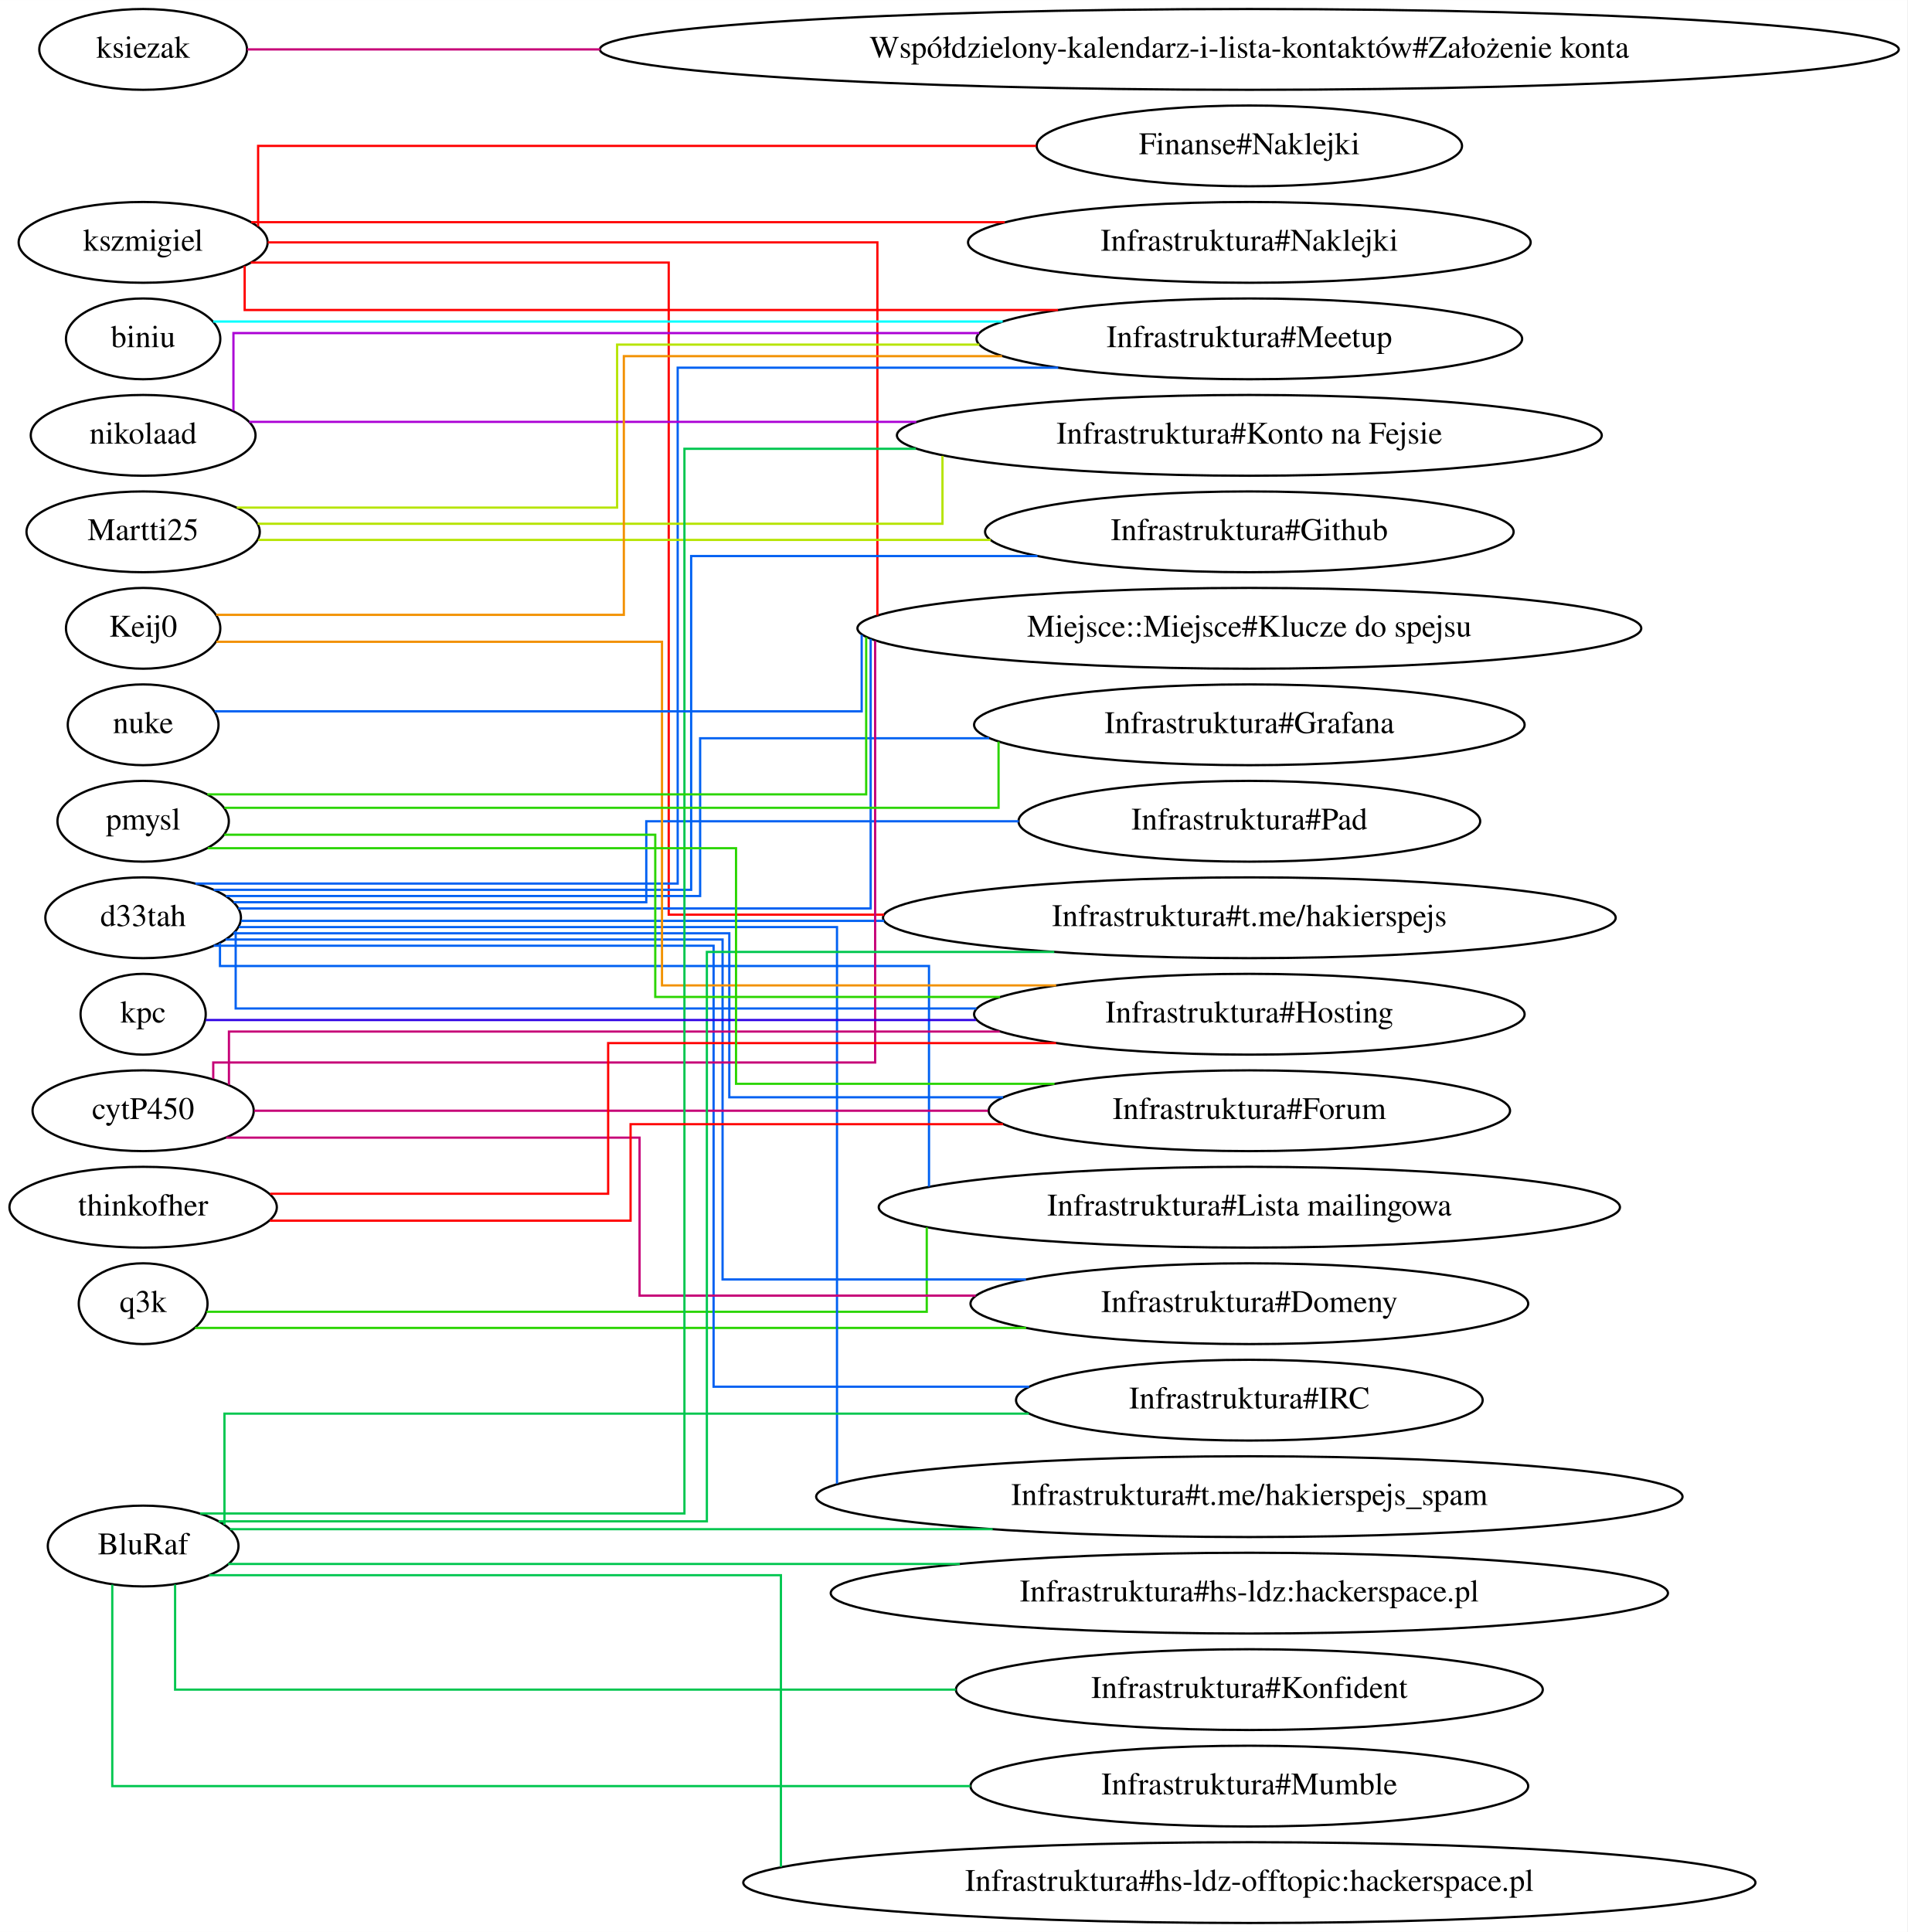
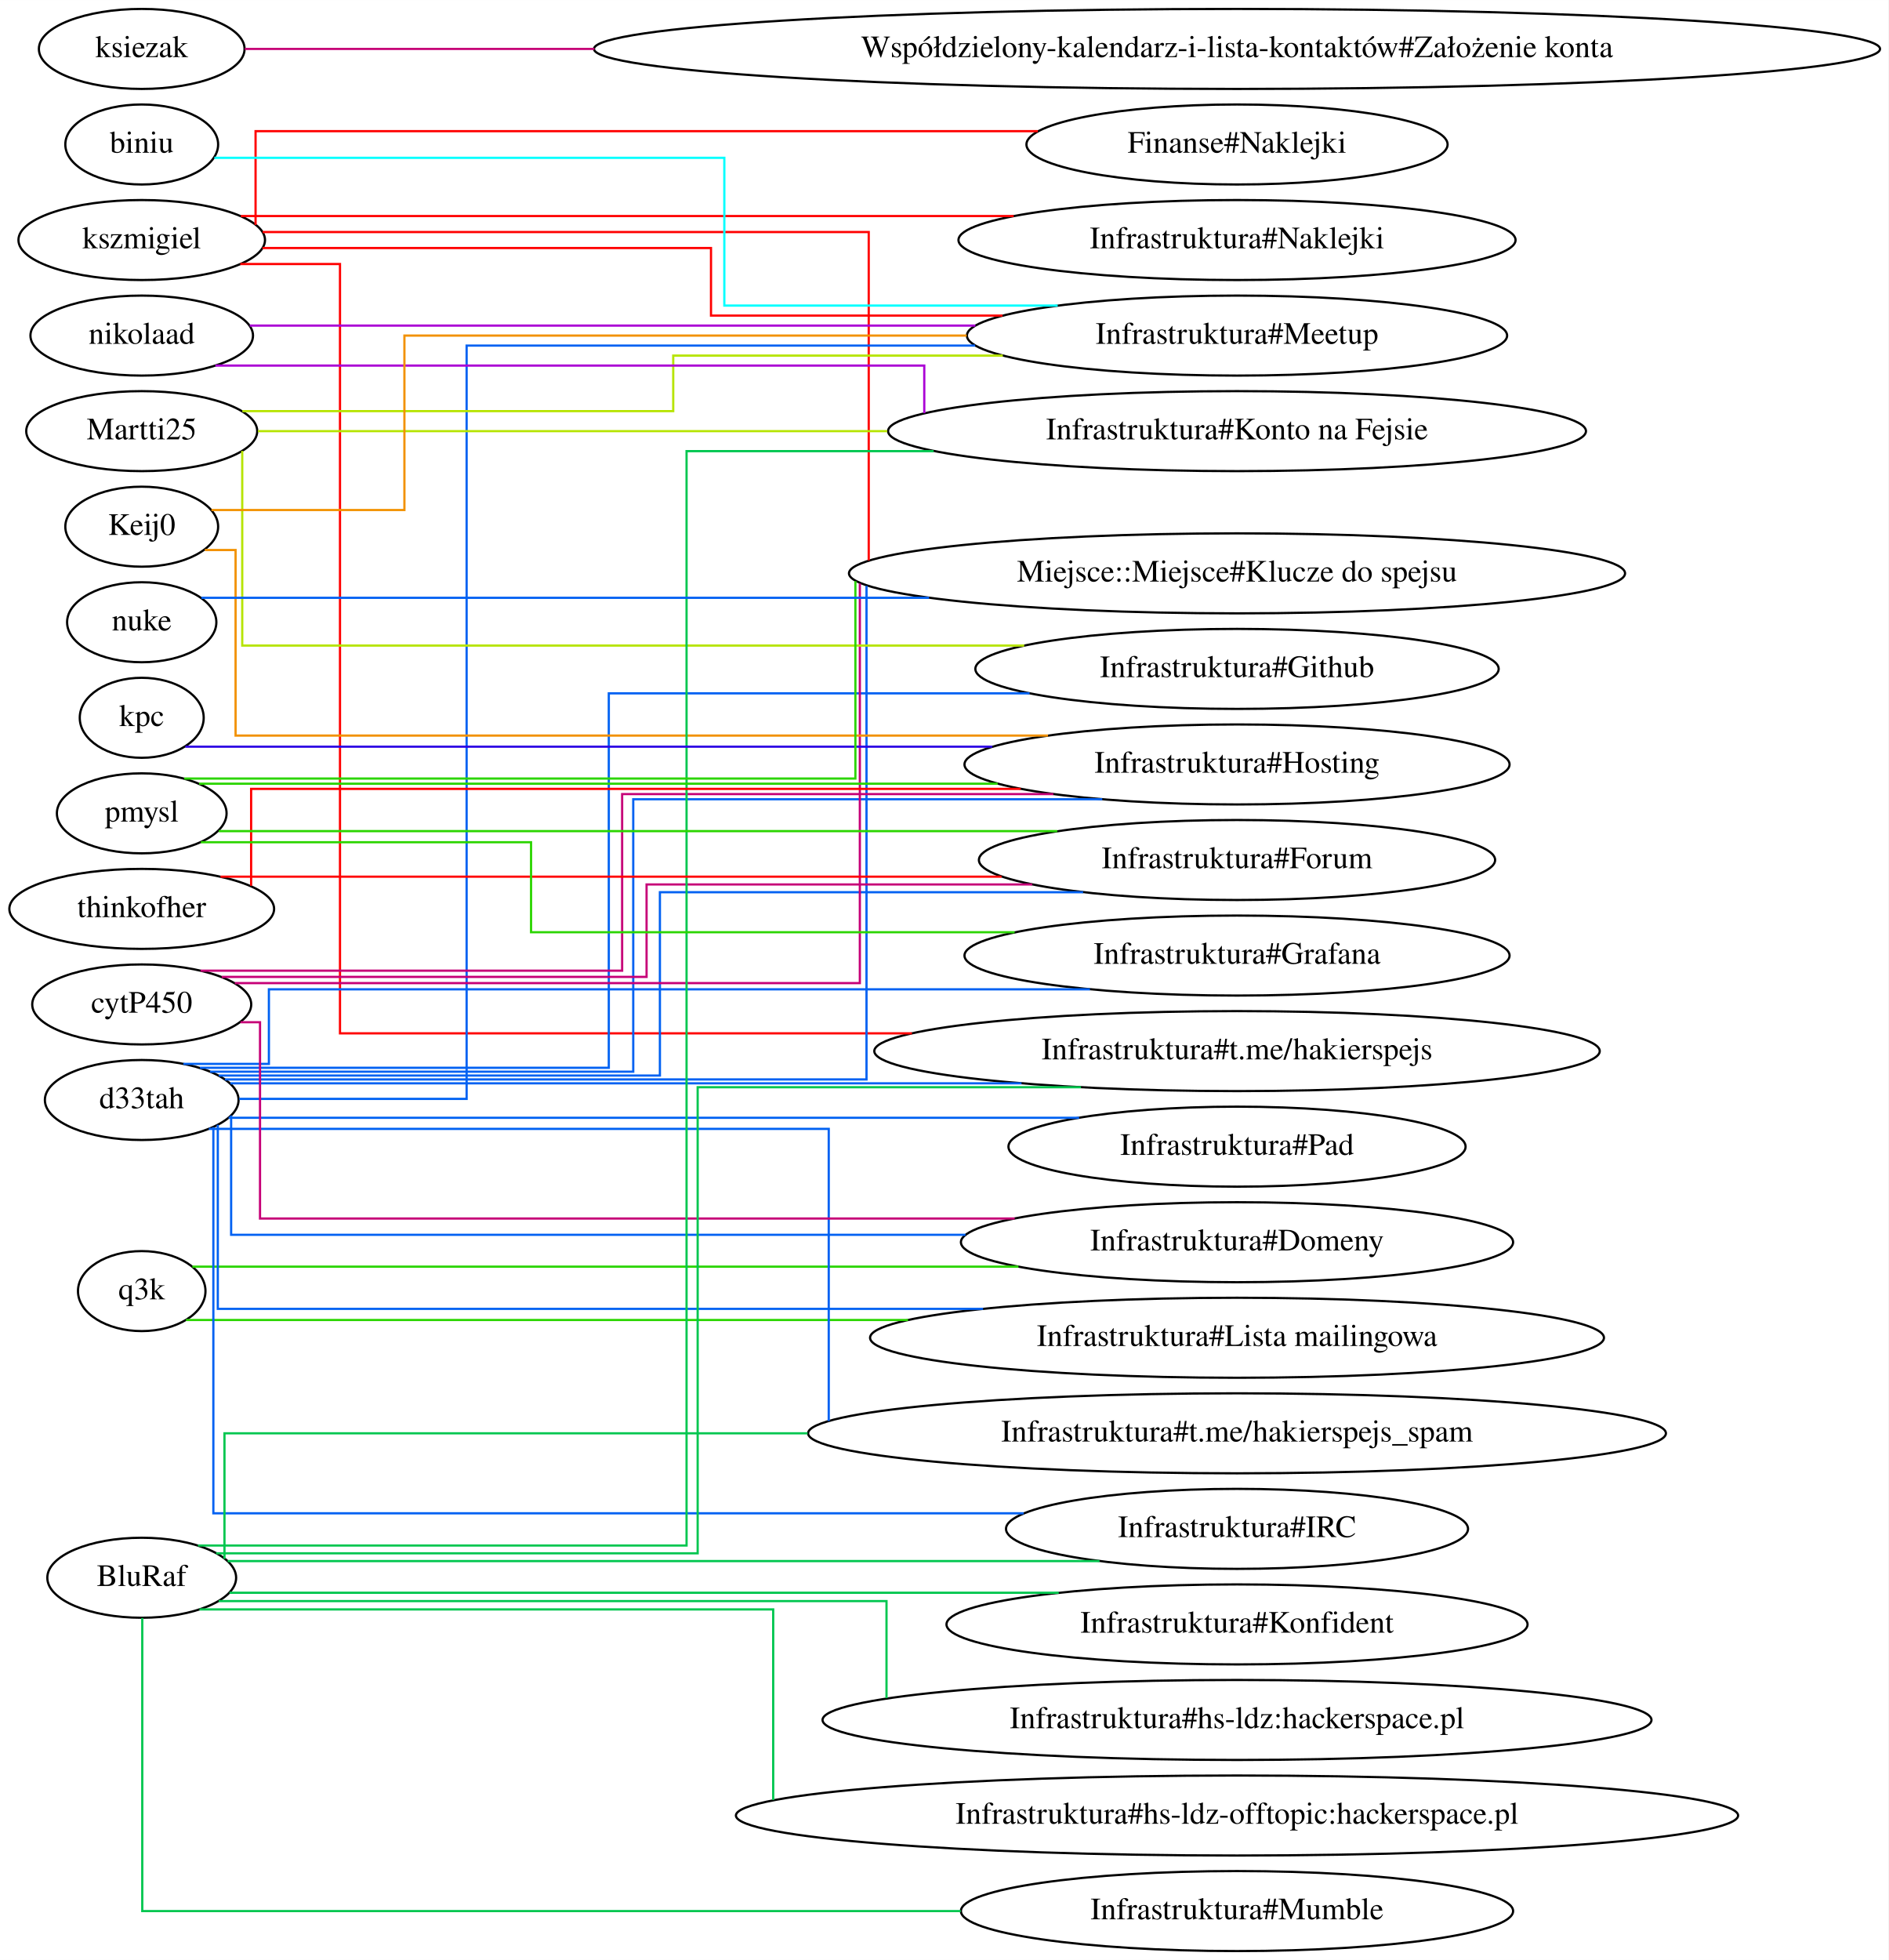
- <svg xmlns="http://www.w3.org/2000/svg" width="850pt" height="861pt" viewBox="0.00 0.00 850.04 861.00">
-   <g id="graph0" class="graph" transform="scale(1 1) rotate(0) translate(4 857)">
-     <polygon fill="#ffffff" stroke="transparent" points="-4,4 -4,-857 846.038,-857 846.038,4 -4,4" />
+ <svg xmlns="http://www.w3.org/2000/svg" width="850pt" height="882pt" viewBox="0.00 0.00 850.04 882.00">
+   <g id="graph0" class="graph" transform="scale(1 1) rotate(0) translate(4 878)">
+     <polygon fill="#ffffff" stroke="transparent" points="-4,4 -4,-878 846.038,-878 846.038,4 -4,4" />
    <g id="node1" class="node">
-       <ellipse fill="none" stroke="#000000" cx="59.795" cy="-749" rx="55.491" ry="18" />
-       <text text-anchor="middle" x="59.795" y="-745.3" font-family="Times,serif" font-size="14.00" fill="#000000">kszmigiel</text>
+       <ellipse fill="none" stroke="#000000" cx="59.795" cy="-770" rx="55.491" ry="18" />
+       <text text-anchor="middle" x="59.795" y="-766.3" font-family="Times,serif" font-size="14.00" fill="#000000">kszmigiel</text>
    </g>
    <g id="node2" class="node">
-       <ellipse fill="none" stroke="#000000" cx="552.814" cy="-792" rx="94.783" ry="18" />
-       <text text-anchor="middle" x="552.814" y="-788.3" font-family="Times,serif" font-size="14.00" fill="#000000">Finanse#Naklejki</text>
+       <ellipse fill="none" stroke="#000000" cx="552.814" cy="-620" rx="174.669" ry="18" />
+       <text text-anchor="middle" x="552.814" y="-616.3" font-family="Times,serif" font-size="14.00" fill="#000000">Miejsce::Miejsce#Klucze do spejsu</text>
    </g>
    <g id="edge1" class="edge">
-       <path fill="none" stroke="#ff0000" d="M111.038,-756.101C111.038,-768.314 111.038,-792 111.038,-792 111.038,-792 327.931,-792 457.77,-792" />
+       <path fill="none" stroke="#ff0000" d="M114.2,-773.6C207.253,-773.6 387.038,-773.6 387.038,-773.6 387.038,-773.6 387.038,-653.891 387.038,-625.834" />
    </g>
    <g id="node3" class="node">
-       <ellipse fill="none" stroke="#000000" cx="552.814" cy="-577" rx="174.669" ry="18" />
-       <text text-anchor="middle" x="552.814" y="-573.3" font-family="Times,serif" font-size="14.00" fill="#000000">Miejsce::Miejsce#Klucze do spejsu</text>
+       <ellipse fill="none" stroke="#000000" cx="552.814" cy="-405" rx="163.271" ry="18" />
+       <text text-anchor="middle" x="552.814" y="-401.3" font-family="Times,serif" font-size="14.00" fill="#000000">Infrastruktura#t.me/hakierspejs</text>
    </g>
    <g id="edge2" class="edge">
-       <path fill="none" stroke="#ff0000" d="M115.307,-749C208.671,-749 387.038,-749 387.038,-749 387.038,-749 387.038,-612.567 387.038,-582.723" />
+       <path fill="none" stroke="#ff0000" d="M104.155,-759.2C126.553,-759.2 149.038,-759.2 149.038,-759.2 149.038,-759.2 149.038,-413 149.038,-413 149.038,-413 290.917,-413 406.471,-413" />
    </g>
    <g id="node4" class="node">
-       <ellipse fill="none" stroke="#000000" cx="552.814" cy="-749" rx="125.378" ry="18" />
-       <text text-anchor="middle" x="552.814" y="-745.3" font-family="Times,serif" font-size="14.00" fill="#000000">Infrastruktura#Naklejki</text>
+       <ellipse fill="none" stroke="#000000" cx="552.814" cy="-727" rx="121.578" ry="18" />
+       <text text-anchor="middle" x="552.814" y="-723.3" font-family="Times,serif" font-size="14.00" fill="#000000">Infrastruktura#Meetup</text>
    </g>
    <g id="edge3" class="edge">
-       <path fill="none" stroke="#ff0000" d="M107.965,-758C185.258,-758 338.921,-758 443.786,-758" />
+       <path fill="none" stroke="#ff0000" d="M114.137,-766.4C189.355,-766.4 316.038,-766.4 316.038,-766.4 316.038,-766.4 316.038,-736 316.038,-736 316.038,-736 384.096,-736 447.237,-736" />
    </g>
    <g id="node5" class="node">
-       <ellipse fill="none" stroke="#000000" cx="552.814" cy="-448" rx="163.271" ry="18" />
-       <text text-anchor="middle" x="552.814" y="-444.3" font-family="Times,serif" font-size="14.00" fill="#000000">Infrastruktura#t.me/hakierspejs</text>
+       <ellipse fill="none" stroke="#000000" cx="552.814" cy="-770" rx="125.378" ry="18" />
+       <text text-anchor="middle" x="552.814" y="-766.3" font-family="Times,serif" font-size="14.00" fill="#000000">Infrastruktura#Naklejki</text>
    </g>
    <g id="edge4" class="edge">
-       <path fill="none" stroke="#ff0000" d="M107.763,-740C176.294,-740 294.038,-740 294.038,-740 294.038,-740 294.038,-449.385 294.038,-449.385 294.038,-449.385 338.195,-449.385 390.029,-449.385" />
+       <path fill="none" stroke="#ff0000" d="M104.416,-780.8C182.519,-780.8 345.804,-780.8 452.286,-780.8" />
    </g>
    <g id="node6" class="node">
-       <ellipse fill="none" stroke="#000000" cx="552.814" cy="-706" rx="121.578" ry="18" />
-       <text text-anchor="middle" x="552.814" y="-702.3" font-family="Times,serif" font-size="14.00" fill="#000000">Infrastruktura#Meetup</text>
+       <ellipse fill="none" stroke="#000000" cx="552.814" cy="-813" rx="94.783" ry="18" />
+       <text text-anchor="middle" x="552.814" y="-809.3" font-family="Times,serif" font-size="14.00" fill="#000000">Finanse#Naklejki</text>
    </g>
    <g id="edge5" class="edge">
-       <path fill="none" stroke="#ff0000" d="M105.038,-738.457C105.038,-729.765 105.038,-718.857 105.038,-718.857 105.038,-718.857 337.619,-718.857 467.537,-718.857" />
+       <path fill="none" stroke="#ff0000" d="M111.038,-776.813C111.038,-790.277 111.038,-819 111.038,-819 111.038,-819 334.019,-819 463.148,-819" />
    </g>
    <g id="node7" class="node">
-       <ellipse fill="none" stroke="#000000" cx="59.795" cy="-276" rx="28.695" ry="18" />
-       <text text-anchor="middle" x="59.795" y="-272.3" font-family="Times,serif" font-size="14.00" fill="#000000">q3k</text>
+       <ellipse fill="none" stroke="#000000" cx="59.795" cy="-297" rx="28.695" ry="18" />
+       <text text-anchor="middle" x="59.795" y="-293.3" font-family="Times,serif" font-size="14.00" fill="#000000">q3k</text>
    </g>
    <g id="node8" class="node">
-       <ellipse fill="none" stroke="#000000" cx="552.814" cy="-276" rx="124.278" ry="18" />
-       <text text-anchor="middle" x="552.814" y="-272.3" font-family="Times,serif" font-size="14.00" fill="#000000">Infrastruktura#Domeny</text>
+       <ellipse fill="none" stroke="#000000" cx="552.814" cy="-319" rx="124.278" ry="18" />
+       <text text-anchor="middle" x="552.814" y="-315.3" font-family="Times,serif" font-size="14.00" fill="#000000">Infrastruktura#Domeny</text>
    </g>
    <g id="edge6" class="edge">
-       <path fill="none" stroke="#2bd500" d="M82.913,-265.2C148.021,-265.2 335.81,-265.2 453.336,-265.2" />
+       <path fill="none" stroke="#2bd500" d="M82.585,-308C147.589,-308 336.779,-308 454.427,-308" />
    </g>
    <g id="node9" class="node">
-       <ellipse fill="none" stroke="#000000" cx="552.814" cy="-319" rx="165.171" ry="18" />
-       <text text-anchor="middle" x="552.814" y="-315.3" font-family="Times,serif" font-size="14.00" fill="#000000">Infrastruktura#Lista mailingowa</text>
+       <ellipse fill="none" stroke="#000000" cx="552.814" cy="-276" rx="165.171" ry="18" />
+       <text text-anchor="middle" x="552.814" y="-272.3" font-family="Times,serif" font-size="14.00" fill="#000000">Infrastruktura#Lista mailingowa</text>
    </g>
    <g id="edge7" class="edge">
-       <path fill="none" stroke="#2bd500" d="M88.079,-272.4C171.222,-272.4 409.038,-272.4 409.038,-272.4 409.038,-272.4 409.038,-296.474 409.038,-310.015" />
+       <path fill="none" stroke="#2bd500" d="M79.732,-284C133.822,-284 287.163,-284 404.747,-284" />
    </g>
    <g id="node10" class="node">
-       <ellipse fill="none" stroke="#000000" cx="59.795" cy="-448" rx="43.592" ry="18" />
-       <text text-anchor="middle" x="59.795" y="-444.3" font-family="Times,serif" font-size="14.00" fill="#000000">d33tah</text>
+       <ellipse fill="none" stroke="#000000" cx="59.795" cy="-383" rx="43.592" ry="18" />
+       <text text-anchor="middle" x="59.795" y="-379.3" font-family="Times,serif" font-size="14.00" fill="#000000">d33tah</text>
+     </g>
+     <g id="edge9" class="edge">
+       <path fill="none" stroke="#0061f2" d="M97.219,-392.25C182.912,-392.25 386.038,-392.25 386.038,-392.25 386.038,-392.25 386.038,-579.299 386.038,-614.37" />
+     </g>
+     <g id="edge13" class="edge">
+       <path fill="none" stroke="#0061f2" d="M99.723,-390.5C176.633,-390.5 347.298,-390.5 455.825,-390.5" />
+     </g>
+     <g id="edge16" class="edge">
+       <path fill="none" stroke="#0061f2" d="M103.672,-383.5C146.749,-383.5 206.038,-383.5 206.038,-383.5 206.038,-383.5 206.038,-722.5 206.038,-722.5 206.038,-722.5 334.397,-722.5 434.927,-722.5" />
+     </g>
+     <g id="edge17" class="edge">
+       <path fill="none" stroke="#0061f2" d="M100.038,-376.041C100.038,-360.106 100.038,-322.333 100.038,-322.333 100.038,-322.333 296.486,-322.333 430.584,-322.333" />
    </g>
    <g id="edge11" class="edge">
-       <path fill="none" stroke="#0061f2" d="M102.184,-452.154C190.074,-452.154 384.038,-452.154 384.038,-452.154 384.038,-452.154 384.038,-549.454 384.038,-572.258" />
-     </g>
-     <g id="edge16" class="edge">
-       <path fill="none" stroke="#0061f2" d="M103.547,-446.615C167.353,-446.615 289.309,-446.615 390.072,-446.615" />
+       <path fill="none" stroke="#0061f2" d="M94.038,-371.848C94.038,-346.948 94.038,-289 94.038,-289 94.038,-289 302.645,-289 438.524,-289" />
+     </g>
+     <g id="node11" class="node">
+       <ellipse fill="none" stroke="#000000" cx="552.814" cy="-534" rx="122.678" ry="18" />
+       <text text-anchor="middle" x="552.814" y="-530.3" font-family="Times,serif" font-size="14.00" fill="#000000">Infrastruktura#Hosting</text>
+     </g>
+     <g id="edge8" class="edge">
+       <path fill="none" stroke="#0061f2" d="M90.558,-395.75C151.349,-395.75 281.038,-395.75 281.038,-395.75 281.038,-395.75 281.038,-518.333 281.038,-518.333 281.038,-518.333 412.062,-518.333 492.16,-518.333" />
+     </g>
+     <g id="node12" class="node">
+       <ellipse fill="none" stroke="#000000" cx="552.814" cy="-233" rx="193.066" ry="18" />
+       <text text-anchor="middle" x="552.814" y="-229.3" font-family="Times,serif" font-size="14.00" fill="#000000">Infrastruktura#t.me/hakierspejs_spam</text>
+     </g>
+     <g id="edge10" class="edge">
+       <path fill="none" stroke="#0061f2" d="M90.009,-370C167.823,-370 369.038,-370 369.038,-370 369.038,-370 369.038,-264.171 369.038,-238.54" />
+     </g>
+     <g id="node13" class="node">
+       <ellipse fill="none" stroke="#000000" cx="552.814" cy="-362" rx="102.882" ry="18" />
+       <text text-anchor="middle" x="552.814" y="-358.3" font-family="Times,serif" font-size="14.00" fill="#000000">Infrastruktura#Pad</text>
+     </g>
+     <g id="edge12" class="edge">
+       <path fill="none" stroke="#0061f2" d="M98.893,-375C181.795,-375 376.247,-375 481.737,-375" />
+     </g>
+     <g id="node14" class="node">
+       <ellipse fill="none" stroke="#000000" cx="552.814" cy="-577" rx="117.779" ry="18" />
+       <text text-anchor="middle" x="552.814" y="-573.3" font-family="Times,serif" font-size="14.00" fill="#000000">Infrastruktura#Github</text>
    </g>
    <g id="edge14" class="edge">
-       <path fill="none" stroke="#0061f2" d="M83.072,-463.231C143.02,-463.231 298.038,-463.231 298.038,-463.231 298.038,-463.231 298.038,-693.143 298.038,-693.143 298.038,-693.143 393.558,-693.143 467.623,-693.143" />
+       <path fill="none" stroke="#0061f2" d="M85.997,-397.5C142.357,-397.5 270.038,-397.5 270.038,-397.5 270.038,-397.5 270.038,-566 270.038,-566 270.038,-566 377.072,-566 459.439,-566" />
+     </g>
+     <g id="node15" class="node">
+       <ellipse fill="none" stroke="#000000" cx="552.814" cy="-190" rx="103.981" ry="18" />
+       <text text-anchor="middle" x="552.814" y="-186.3" font-family="Times,serif" font-size="14.00" fill="#000000">Infrastruktura#IRC</text>
    </g>
    <g id="edge15" class="edge">
-       <path fill="none" stroke="#0061f2" d="M96.52,-438.308C167.817,-438.308 318.038,-438.308 318.038,-438.308 318.038,-438.308 318.038,-286.8 318.038,-286.8 318.038,-286.8 389.26,-286.8 453.248,-286.8" />
+       <path fill="none" stroke="#0061f2" d="M92.038,-370.796C92.038,-329.416 92.038,-197 92.038,-197 92.038,-197 321.741,-197 456.781,-197" />
+     </g>
+     <g id="node16" class="node">
+       <ellipse fill="none" stroke="#000000" cx="552.814" cy="-491" rx="116.18" ry="18" />
+       <text text-anchor="middle" x="552.814" y="-487.3" font-family="Times,serif" font-size="14.00" fill="#000000">Infrastruktura#Forum</text>
    </g>
    <g id="edge18" class="edge">
-       <path fill="none" stroke="#0061f2" d="M94.038,-436.746C94.038,-431.544 94.038,-426.5 94.038,-426.5 94.038,-426.5 410.038,-426.5 410.038,-426.5 410.038,-426.5 410.038,-354.162 410.038,-328.165" />
-     </g>
-     <g id="node11" class="node">
-       <ellipse fill="none" stroke="#000000" cx="552.814" cy="-190" rx="193.066" ry="18" />
-       <text text-anchor="middle" x="552.814" y="-186.3" font-family="Times,serif" font-size="14.00" fill="#000000">Infrastruktura#t.me/hakierspejs_spam</text>
-     </g>
-     <g id="edge8" class="edge">
-       <path fill="none" stroke="#0061f2" d="M102.469,-443.846C187.303,-443.846 369.038,-443.846 369.038,-443.846 369.038,-443.846 369.038,-233.564 369.038,-195.779" />
-     </g>
-     <g id="node12" class="node">
-       <ellipse fill="none" stroke="#000000" cx="552.814" cy="-233" rx="103.981" ry="18" />
-       <text text-anchor="middle" x="552.814" y="-229.3" font-family="Times,serif" font-size="14.00" fill="#000000">Infrastruktura#IRC</text>
-     </g>
-     <g id="edge9" class="edge">
-       <path fill="none" stroke="#0061f2" d="M91.225,-435.538C159.248,-435.538 314.038,-435.538 314.038,-435.538 314.038,-435.538 314.038,-239 314.038,-239 314.038,-239 388.803,-239 454.661,-239" />
-     </g>
-     <g id="node13" class="node">
-       <ellipse fill="none" stroke="#000000" cx="552.814" cy="-534" rx="122.678" ry="18" />
-       <text text-anchor="middle" x="552.814" y="-530.3" font-family="Times,serif" font-size="14.00" fill="#000000">Infrastruktura#Grafana</text>
-     </g>
-     <g id="edge10" class="edge">
-       <path fill="none" stroke="#0061f2" d="M96.691,-457.692C165.844,-457.692 308.038,-457.692 308.038,-457.692 308.038,-457.692 308.038,-528 308.038,-528 308.038,-528 373.61,-528 436.877,-528" />
-     </g>
-     <g id="node14" class="node">
-       <ellipse fill="none" stroke="#000000" cx="552.814" cy="-491" rx="102.882" ry="18" />
-       <text text-anchor="middle" x="552.814" y="-487.3" font-family="Times,serif" font-size="14.00" fill="#000000">Infrastruktura#Pad</text>
-     </g>
-     <g id="edge12" class="edge">
-       <path fill="none" stroke="#0061f2" d="M100.144,-454.923C164.705,-454.923 284.038,-454.923 284.038,-454.923 284.038,-454.923 284.038,-491 284.038,-491 284.038,-491 374.174,-491 450.051,-491" />
-     </g>
-     <g id="node15" class="node">
-       <ellipse fill="none" stroke="#000000" cx="552.814" cy="-620" rx="117.779" ry="18" />
-       <text text-anchor="middle" x="552.814" y="-616.3" font-family="Times,serif" font-size="14.00" fill="#000000">Infrastruktura#Github</text>
-     </g>
-     <g id="edge13" class="edge">
-       <path fill="none" stroke="#0061f2" d="M91.225,-460.462C157.191,-460.462 304.038,-460.462 304.038,-460.462 304.038,-460.462 304.038,-609.2 304.038,-609.2 304.038,-609.2 388.031,-609.2 458.408,-609.2" />
-     </g>
-     <g id="node16" class="node">
-       <ellipse fill="none" stroke="#000000" cx="552.814" cy="-362" rx="116.18" ry="18" />
-       <text text-anchor="middle" x="552.814" y="-358.3" font-family="Times,serif" font-size="14.00" fill="#000000">Infrastruktura#Forum</text>
-     </g>
-     <g id="edge17" class="edge">
-       <path fill="none" stroke="#0061f2" d="M100.041,-441.077C173.322,-441.077 321.038,-441.077 321.038,-441.077 321.038,-441.077 321.038,-368 321.038,-368 321.038,-368 383.128,-368 443.035,-368" />
+       <path fill="none" stroke="#0061f2" d="M94.462,-394C159.436,-394 293.038,-394 293.038,-394 293.038,-394 293.038,-476.5 293.038,-476.5 293.038,-476.5 406.585,-476.5 483.54,-476.5" />
    </g>
    <g id="node17" class="node">
-       <ellipse fill="none" stroke="#000000" cx="552.814" cy="-405" rx="122.678" ry="18" />
-       <text text-anchor="middle" x="552.814" y="-401.3" font-family="Times,serif" font-size="14.00" fill="#000000">Infrastruktura#Hosting</text>
+       <ellipse fill="none" stroke="#000000" cx="552.814" cy="-448" rx="122.678" ry="18" />
+       <text text-anchor="middle" x="552.814" y="-444.3" font-family="Times,serif" font-size="14.00" fill="#000000">Infrastruktura#Grafana</text>
    </g>
    <g id="edge19" class="edge">
-       <path fill="none" stroke="#0061f2" d="M101.038,-442.035C101.038,-430.789 101.038,-407.571 101.038,-407.571 101.038,-407.571 297.343,-407.571 431.152,-407.571" />
+       <path fill="none" stroke="#0061f2" d="M78.538,-399.25C95.233,-399.25 117.038,-399.25 117.038,-399.25 117.038,-399.25 117.038,-432.8 117.038,-432.8 117.038,-432.8 364.722,-432.8 486.629,-432.8" />
    </g>
    <g id="node18" class="node">
-       <ellipse fill="none" stroke="#000000" cx="59.795" cy="-362" rx="49.291" ry="18" />
-       <text text-anchor="middle" x="59.795" y="-358.3" font-family="Times,serif" font-size="14.00" fill="#000000">cytP450</text>
+       <ellipse fill="none" stroke="#000000" cx="59.795" cy="-426" rx="49.291" ry="18" />
+       <text text-anchor="middle" x="59.795" y="-422.3" font-family="Times,serif" font-size="14.00" fill="#000000">cytP450</text>
+     </g>
+     <g id="edge23" class="edge">
+       <path fill="none" stroke="#c60077" d="M101.722,-435.6C189.184,-435.6 383.038,-435.6 383.038,-435.6 383.038,-435.6 383.038,-587.046 383.038,-615.442" />
+     </g>
+     <g id="edge21" class="edge">
+       <path fill="none" stroke="#c60077" d="M104.246,-418C109.499,-418 113.038,-418 113.038,-418 113.038,-418 113.038,-329.667 113.038,-329.667 113.038,-329.667 322.973,-329.667 452.747,-329.667" />
+     </g>
+     <g id="edge20" class="edge">
+       <path fill="none" stroke="#c60077" d="M86.31,-441.2C144.054,-441.2 276.038,-441.2 276.038,-441.2 276.038,-441.2 276.038,-520.667 276.038,-520.667 276.038,-520.667 388.59,-520.667 470.147,-520.667" />
    </g>
    <g id="edge22" class="edge">
-       <path fill="none" stroke="#c60077" d="M91.038,-376.221C91.038,-380.219 91.038,-383.5 91.038,-383.5 91.038,-383.5 386.038,-383.5 386.038,-383.5 386.038,-383.5 386.038,-539.691 386.038,-571.418" />
-     </g>
-     <g id="edge20" class="edge">
-       <path fill="none" stroke="#c60077" d="M96.826,-350C159.808,-350 281.038,-350 281.038,-350 281.038,-350 281.038,-279.6 281.038,-279.6 281.038,-279.6 358.589,-279.6 430.838,-279.6" />
-     </g>
-     <g id="edge23" class="edge">
-       <path fill="none" stroke="#c60077" d="M109.325,-362C185.205,-362 332.344,-362 436.291,-362" />
-     </g>
-     <g id="edge21" class="edge">
-       <path fill="none" stroke="#c60077" d="M98.038,-373.554C98.038,-383.845 98.038,-397.286 98.038,-397.286 98.038,-397.286 306.927,-397.286 441.563,-397.286" />
+       <path fill="none" stroke="#c60077" d="M95.802,-438.4C159.879,-438.4 287.038,-438.4 287.038,-438.4 287.038,-438.4 287.038,-480 287.038,-480 287.038,-480 383.842,-480 460.604,-480" />
    </g>
    <g id="node19" class="node">
-       <ellipse fill="none" stroke="#000000" cx="59.795" cy="-620" rx="51.991" ry="18" />
-       <text text-anchor="middle" x="59.795" y="-616.3" font-family="Times,serif" font-size="14.00" fill="#000000">Martti25</text>
+       <ellipse fill="none" stroke="#000000" cx="59.795" cy="-684" rx="51.991" ry="18" />
+       <text text-anchor="middle" x="59.795" y="-680.3" font-family="Times,serif" font-size="14.00" fill="#000000">Martti25</text>
+     </g>
+     <g id="edge26" class="edge">
+       <path fill="none" stroke="#b6e400" d="M105.076,-693C174.435,-693 299.038,-693 299.038,-693 299.038,-693 299.038,-718 299.038,-718 299.038,-718 377.67,-718 447.395,-718" />
+     </g>
+     <g id="edge24" class="edge">
+       <path fill="none" stroke="#b6e400" d="M105.038,-675.095C105.038,-651.205 105.038,-587.5 105.038,-587.5 105.038,-587.5 325.49,-587.5 457.029,-587.5" />
+     </g>
+     <g id="node20" class="node">
+       <ellipse fill="none" stroke="#000000" cx="552.814" cy="-684" rx="157.072" ry="18" />
+       <text text-anchor="middle" x="552.814" y="-680.3" font-family="Times,serif" font-size="14.00" fill="#000000">Infrastruktura#Konto na Fejsie</text>
    </g>
    <g id="edge25" class="edge">
-       <path fill="none" stroke="#b6e400" d="M101.53,-630.8C163.092,-630.8 271.038,-630.8 271.038,-630.8 271.038,-630.8 271.038,-703.429 271.038,-703.429 271.038,-703.429 355.912,-703.429 432.498,-703.429" />
-     </g>
-     <g id="edge24" class="edge">
-       <path fill="none" stroke="#b6e400" d="M111.161,-616.4C187.863,-616.4 334.337,-616.4 437.521,-616.4" />
-     </g>
-     <g id="node20" class="node">
-       <ellipse fill="none" stroke="#000000" cx="552.814" cy="-663" rx="157.072" ry="18" />
-       <text text-anchor="middle" x="552.814" y="-659.3" font-family="Times,serif" font-size="14.00" fill="#000000">Infrastruktura#Konto na Fejsie</text>
-     </g>
-     <g id="edge26" class="edge">
-       <path fill="none" stroke="#b6e400" d="M110.836,-623.6C209.34,-623.6 416.038,-623.6 416.038,-623.6 416.038,-623.6 416.038,-642.223 416.038,-653.862" />
+       <path fill="none" stroke="#b6e400" d="M112.09,-684C179.001,-684 297.904,-684 395.355,-684" />
    </g>
    <g id="node21" class="node">
-       <ellipse fill="none" stroke="#000000" cx="59.795" cy="-706" rx="34.394" ry="18" />
-       <text text-anchor="middle" x="59.795" y="-702.3" font-family="Times,serif" font-size="14.00" fill="#000000">biniu</text>
+       <ellipse fill="none" stroke="#000000" cx="59.795" cy="-813" rx="34.394" ry="18" />
+       <text text-anchor="middle" x="59.795" y="-809.3" font-family="Times,serif" font-size="14.00" fill="#000000">biniu</text>
    </g>
    <g id="edge27" class="edge">
-       <path fill="none" stroke="#00ffff" d="M91.009,-713.714C160.279,-713.714 329.659,-713.714 442.877,-713.714" />
+       <path fill="none" stroke="#00ffff" d="M92.478,-807C162.777,-807 322.038,-807 322.038,-807 322.038,-807 322.038,-740.5 322.038,-740.5 322.038,-740.5 405.551,-740.5 472.1,-740.5" />
    </g>
    <g id="node22" class="node">
-       <ellipse fill="none" stroke="#000000" cx="59.795" cy="-663" rx="50.091" ry="18" />
-       <text text-anchor="middle" x="59.795" y="-659.3" font-family="Times,serif" font-size="14.00" fill="#000000">nikolaad</text>
+       <ellipse fill="none" stroke="#000000" cx="59.795" cy="-727" rx="50.091" ry="18" />
+       <text text-anchor="middle" x="59.795" y="-723.3" font-family="Times,serif" font-size="14.00" fill="#000000">nikolaad</text>
+     </g>
+     <g id="edge29" class="edge">
+       <path fill="none" stroke="#ab00d5" d="M108.416,-731.5C183.726,-731.5 330.753,-731.5 435.044,-731.5" />
    </g>
    <g id="edge28" class="edge">
-       <path fill="none" stroke="#ab00d5" d="M100.038,-674.032C100.038,-687.519 100.038,-708.571 100.038,-708.571 100.038,-708.571 298.237,-708.571 432.37,-708.571" />
-     </g>
-     <g id="edge29" class="edge">
-       <path fill="none" stroke="#ab00d5" d="M107.067,-669C174.913,-669 302.897,-669 404.383,-669" />
+       <path fill="none" stroke="#ab00d5" d="M92.933,-713.5C180.619,-713.5 412.038,-713.5 412.038,-713.5 412.038,-713.5 412.038,-700.795 412.038,-692.061" />
    </g>
    <g id="node23" class="node">
-       <ellipse fill="none" stroke="#000000" cx="59.795" cy="-577" rx="34.394" ry="18" />
-       <text text-anchor="middle" x="59.795" y="-573.3" font-family="Times,serif" font-size="14.00" fill="#000000">Keij0</text>
+       <ellipse fill="none" stroke="#000000" cx="59.795" cy="-641" rx="34.394" ry="18" />
+       <text text-anchor="middle" x="59.795" y="-637.3" font-family="Times,serif" font-size="14.00" fill="#000000">Keij0</text>
+     </g>
+     <g id="edge31" class="edge">
+       <path fill="none" stroke="#f29100" d="M91.171,-648.5C126.201,-648.5 178.038,-648.5 178.038,-648.5 178.038,-648.5 178.038,-727 178.038,-727 178.038,-727 321.703,-727 431.135,-727" />
    </g>
    <g id="edge30" class="edge">
-       <path fill="none" stroke="#f29100" d="M92.334,-583C152.268,-583 274.038,-583 274.038,-583 274.038,-583 274.038,-698.286 274.038,-698.286 274.038,-698.286 364.712,-698.286 442.634,-698.286" />
-     </g>
-     <g id="edge31" class="edge">
-       <path fill="none" stroke="#f29100" d="M92.436,-571C156.178,-571 291.038,-571 291.038,-571 291.038,-571 291.038,-417.857 291.038,-417.857 291.038,-417.857 390.438,-417.857 466.736,-417.857" />
+       <path fill="none" stroke="#f29100" d="M88.206,-630.5C95.847,-630.5 102.038,-630.5 102.038,-630.5 102.038,-630.5 102.038,-547 102.038,-547 102.038,-547 337.13,-547 467.761,-547" />
    </g>
    <g id="node24" class="node">
      <ellipse fill="none" stroke="#000000" cx="59.795" cy="-168" rx="42.494" ry="18" />
      <text text-anchor="middle" x="59.795" y="-164.3" font-family="Times,serif" font-size="14.00" fill="#000000">BluRaf</text>
    </g>
+     <g id="edge34" class="edge">
+       <path fill="none" stroke="#00c64f" d="M93.284,-179C161.473,-179 310.038,-179 310.038,-179 310.038,-179 310.038,-388.75 310.038,-388.75 310.038,-388.75 410.892,-388.75 482.593,-388.75" />
+     </g>
+     <g id="edge32" class="edge">
+       <path fill="none" stroke="#00c64f" d="M97.038,-176.498C97.038,-194.117 97.038,-233 97.038,-233 97.038,-233 235.302,-233 359.524,-233" />
+     </g>
    <g id="edge37" class="edge">
-       <path fill="none" stroke="#00c64f" d="M93.418,-179C161.879,-179 311.038,-179 311.038,-179 311.038,-179 311.038,-432.769 311.038,-432.769 311.038,-432.769 396.554,-432.769 465.869,-432.769" />
-     </g>
-     <g id="edge34" class="edge">
-       <path fill="none" stroke="#00c64f" d="M98.481,-175.5C170.838,-175.5 329.192,-175.5 438.422,-175.5" />
+       <path fill="none" stroke="#00c64f" d="M98.481,-175.5C183.607,-175.5 387.76,-175.5 490.918,-175.5" />
    </g>
    <g id="edge35" class="edge">
-       <path fill="none" stroke="#00c64f" d="M96.038,-177.479C96.038,-194.157 96.038,-227 96.038,-227 96.038,-227 320.296,-227 454.543,-227" />
+       <path fill="none" stroke="#00c64f" d="M85.116,-182.5C147.776,-182.5 305.038,-182.5 305.038,-182.5 305.038,-182.5 305.038,-675 305.038,-675 305.038,-675 358.803,-675 416.242,-675" />
+     </g>
+     <g id="node25" class="node">
+       <ellipse fill="none" stroke="#000000" cx="552.814" cy="-104" rx="186.567" ry="18" />
+       <text text-anchor="middle" x="552.814" y="-100.3" font-family="Times,serif" font-size="14.00" fill="#000000">Infrastruktura#hs-ldz:hackerspace.pl</text>
+     </g>
+     <g id="edge33" class="edge">
+       <path fill="none" stroke="#00c64f" d="M94.409,-157.5C180.063,-157.5 395.038,-157.5 395.038,-157.5 395.038,-157.5 395.038,-129.258 395.038,-113.813" />
+     </g>
+     <g id="node26" class="node">
+       <ellipse fill="none" stroke="#000000" cx="552.814" cy="-61" rx="225.56" ry="18" />
+       <text text-anchor="middle" x="552.814" y="-57.3" font-family="Times,serif" font-size="14.00" fill="#000000">Infrastruktura#hs-ldz-offtopic:hackerspace.pl</text>
    </g>
    <g id="edge36" class="edge">
-       <path fill="none" stroke="#00c64f" d="M85.156,-182.5C147.094,-182.5 301.038,-182.5 301.038,-182.5 301.038,-182.5 301.038,-657 301.038,-657 301.038,-657 349.661,-657 404.171,-657" />
-     </g>
-     <g id="node25" class="node">
-       <ellipse fill="none" stroke="#000000" cx="552.814" cy="-147" rx="186.567" ry="18" />
-       <text text-anchor="middle" x="552.814" y="-143.3" font-family="Times,serif" font-size="14.00" fill="#000000">Infrastruktura#hs-ldz:hackerspace.pl</text>
-     </g>
-     <g id="edge32" class="edge">
-       <path fill="none" stroke="#00c64f" d="M97.662,-160C166.491,-160 315.03,-160 423.77,-160" />
-     </g>
-     <g id="node26" class="node">
-       <ellipse fill="none" stroke="#000000" cx="552.814" cy="-104" rx="130.777" ry="18" />
-       <text text-anchor="middle" x="552.814" y="-100.3" font-family="Times,serif" font-size="14.00" fill="#000000">Infrastruktura#Konfident</text>
-     </g>
-     <g id="edge33" class="edge">
-       <path fill="none" stroke="#00c64f" d="M74.038,-150.849C74.038,-131.892 74.038,-104 74.038,-104 74.038,-104 280.229,-104 421.986,-104" />
+       <path fill="none" stroke="#00c64f" d="M85.773,-153.75C155.942,-153.75 344.038,-153.75 344.038,-153.75 344.038,-153.75 344.038,-89.541 344.038,-67.971" />
    </g>
    <g id="node27" class="node">
-       <ellipse fill="none" stroke="#000000" cx="552.814" cy="-61" rx="124.278" ry="18" />
-       <text text-anchor="middle" x="552.814" y="-57.3" font-family="Times,serif" font-size="14.00" fill="#000000">Infrastruktura#Mumble</text>
+       <ellipse fill="none" stroke="#000000" cx="552.814" cy="-18" rx="124.278" ry="18" />
+       <text text-anchor="middle" x="552.814" y="-14.3" font-family="Times,serif" font-size="14.00" fill="#000000">Infrastruktura#Mumble</text>
    </g>
    <g id="edge38" class="edge">
-       <path fill="none" stroke="#00c64f" d="M46.038,-150.809C46.038,-120.562 46.038,-61 46.038,-61 46.038,-61 278.477,-61 428.518,-61" />
+       <path fill="none" stroke="#00c64f" d="M60.038,-149.906C60.038,-110.011 60.038,-18 60.038,-18 60.038,-18 282.485,-18 428.466,-18" />
    </g>
    <g id="node28" class="node">
-       <ellipse fill="none" stroke="#000000" cx="552.814" cy="-18" rx="225.56" ry="18" />
-       <text text-anchor="middle" x="552.814" y="-14.3" font-family="Times,serif" font-size="14.00" fill="#000000">Infrastruktura#hs-ldz-offtopic:hackerspace.pl</text>
+       <ellipse fill="none" stroke="#000000" cx="552.814" cy="-147" rx="130.777" ry="18" />
+       <text text-anchor="middle" x="552.814" y="-143.3" font-family="Times,serif" font-size="14.00" fill="#000000">Infrastruktura#Konfident</text>
    </g>
    <g id="edge39" class="edge">
-       <path fill="none" stroke="#00c64f" d="M89.143,-155C161.767,-155 344.038,-155 344.038,-155 344.038,-155 344.038,-52.9 344.038,-24.982" />
+       <path fill="none" stroke="#00c64f" d="M99.307,-161.25C180.082,-161.25 365.501,-161.25 472.561,-161.25" />
    </g>
    <g id="node29" class="node">
-       <ellipse fill="none" stroke="#000000" cx="59.795" cy="-405" rx="27.895" ry="18" />
-       <text text-anchor="middle" x="59.795" y="-401.3" font-family="Times,serif" font-size="14.00" fill="#000000">kpc</text>
+       <ellipse fill="none" stroke="#000000" cx="59.795" cy="-555" rx="27.895" ry="18" />
+       <text text-anchor="middle" x="59.795" y="-551.3" font-family="Times,serif" font-size="14.00" fill="#000000">kpc</text>
    </g>
    <g id="edge40" class="edge">
-       <path fill="none" stroke="#2e00e4" d="M87.714,-402.429C152.491,-402.429 316.219,-402.429 430.993,-402.429" />
+       <path fill="none" stroke="#2e00e4" d="M79.426,-542C139.243,-542 322.469,-542 442.638,-542" />
    </g>
    <g id="node30" class="node">
-       <ellipse fill="none" stroke="#000000" cx="59.795" cy="-319" rx="59.59" ry="18" />
-       <text text-anchor="middle" x="59.795" y="-315.3" font-family="Times,serif" font-size="14.00" fill="#000000">thinkofher</text>
+       <ellipse fill="none" stroke="#000000" cx="59.795" cy="-469" rx="59.59" ry="18" />
+       <text text-anchor="middle" x="59.795" y="-465.3" font-family="Times,serif" font-size="14.00" fill="#000000">thinkofher</text>
+     </g>
+     <g id="edge41" class="edge">
+       <path fill="none" stroke="#ff0000" d="M109.038,-479.412C109.038,-495.103 109.038,-523 109.038,-523 109.038,-523 324.793,-523 455.425,-523" />
    </g>
    <g id="edge42" class="edge">
-       <path fill="none" stroke="#ff0000" d="M116.306,-313C180.674,-313 277.038,-313 277.038,-313 277.038,-313 277.038,-356 277.038,-356 277.038,-356 366.123,-356 443.027,-356" />
-     </g>
-     <g id="edge41" class="edge">
-       <path fill="none" stroke="#ff0000" d="M116.425,-325C177.786,-325 267.038,-325 267.038,-325 267.038,-325 267.038,-392.143 267.038,-392.143 267.038,-392.143 382.539,-392.143 466.684,-392.143" />
+       <path fill="none" stroke="#ff0000" d="M95.251,-483.5C167.836,-483.5 335.853,-483.5 446.824,-483.5" />
    </g>
    <g id="node31" class="node">
-       <ellipse fill="none" stroke="#000000" cx="59.795" cy="-491" rx="38.194" ry="18" />
-       <text text-anchor="middle" x="59.795" y="-487.3" font-family="Times,serif" font-size="14.00" fill="#000000">pmysl</text>
+       <ellipse fill="none" stroke="#000000" cx="59.795" cy="-512" rx="38.194" ry="18" />
+       <text text-anchor="middle" x="59.795" y="-508.3" font-family="Times,serif" font-size="14.00" fill="#000000">pmysl</text>
+     </g>
+     <g id="edge46" class="edge">
+       <path fill="none" stroke="#2bd500" d="M78.928,-527.667C148.086,-527.667 381.038,-527.667 381.038,-527.667 381.038,-527.667 381.038,-599.627 381.038,-616.493" />
+     </g>
+     <g id="edge43" class="edge">
+       <path fill="none" stroke="#2bd500" d="M85.607,-525.333C151.486,-525.333 328.838,-525.333 445.096,-525.333" />
+     </g>
+     <g id="edge44" class="edge">
+       <path fill="none" stroke="#2bd500" d="M94.463,-504C172.273,-504 362.533,-504 471.9,-504" />
    </g>
    <g id="edge45" class="edge">
-       <path fill="none" stroke="#2bd500" d="M88.392,-503C167.257,-503 382.038,-503 382.038,-503 382.038,-503 382.038,-557.651 382.038,-573.021" />
-     </g>
-     <g id="edge43" class="edge">
-       <path fill="none" stroke="#2bd500" d="M96.005,-497C191.17,-497 441.038,-497 441.038,-497 441.038,-497 441.038,-515.701 441.038,-526.513" />
-     </g>
-     <g id="edge46" class="edge">
-       <path fill="none" stroke="#2bd500" d="M88.576,-479C157.062,-479 324.038,-479 324.038,-479 324.038,-479 324.038,-374 324.038,-374 324.038,-374 401.278,-374 465.997,-374" />
-     </g>
-     <g id="edge44" class="edge">
-       <path fill="none" stroke="#2bd500" d="M95.96,-485C160.319,-485 288.038,-485 288.038,-485 288.038,-485 288.038,-412.714 288.038,-412.714 288.038,-412.714 369.217,-412.714 441.676,-412.714" />
+       <path fill="none" stroke="#2bd500" d="M86.41,-499C135.434,-499 235.038,-499 235.038,-499 235.038,-499 235.038,-458.5 235.038,-458.5 235.038,-458.5 359.557,-458.5 452.704,-458.5" />
    </g>
    <g id="node32" class="node">
-       <ellipse fill="none" stroke="#000000" cx="59.795" cy="-534" rx="33.595" ry="18" />
-       <text text-anchor="middle" x="59.795" y="-530.3" font-family="Times,serif" font-size="14.00" fill="#000000">nuke</text>
+       <ellipse fill="none" stroke="#000000" cx="59.795" cy="-598" rx="33.595" ry="18" />
+       <text text-anchor="middle" x="59.795" y="-594.3" font-family="Times,serif" font-size="14.00" fill="#000000">nuke</text>
    </g>
    <g id="edge47" class="edge">
-       <path fill="none" stroke="#0061f2" d="M91.672,-540C172.673,-540 380.038,-540 380.038,-540 380.038,-540 380.038,-565.374 380.038,-574.097" />
+       <path fill="none" stroke="#0061f2" d="M86.652,-609C147.637,-609 300.122,-609 414.2,-609" />
    </g>
    <g id="node33" class="node">
-       <ellipse fill="none" stroke="#000000" cx="59.795" cy="-835" rx="46.292" ry="18" />
-       <text text-anchor="middle" x="59.795" y="-831.3" font-family="Times,serif" font-size="14.00" fill="#000000">ksiezak</text>
+       <ellipse fill="none" stroke="#000000" cx="59.795" cy="-856" rx="46.292" ry="18" />
+       <text text-anchor="middle" x="59.795" y="-852.3" font-family="Times,serif" font-size="14.00" fill="#000000">ksiezak</text>
    </g>
    <g id="node34" class="node">
-       <ellipse fill="none" stroke="#000000" cx="552.814" cy="-835" rx="289.449" ry="18" />
-       <text text-anchor="middle" x="552.814" y="-831.3" font-family="Times,serif" font-size="14.00" fill="#000000">Współdzielony-kalendarz-i-lista-kontaktów#Założenie konta</text>
+       <ellipse fill="none" stroke="#000000" cx="552.814" cy="-856" rx="289.449" ry="18" />
+       <text text-anchor="middle" x="552.814" y="-852.3" font-family="Times,serif" font-size="14.00" fill="#000000">Współdzielony-kalendarz-i-lista-kontaktów#Założenie konta</text>
    </g>
    <g id="edge48" class="edge">
-       <path fill="none" stroke="#c60077" d="M106.177,-835C144.41,-835 202.167,-835 263.573,-835" />
+       <path fill="none" stroke="#c60077" d="M106.177,-856C144.41,-856 202.167,-856 263.573,-856" />
    </g>
  </g>
</svg>
